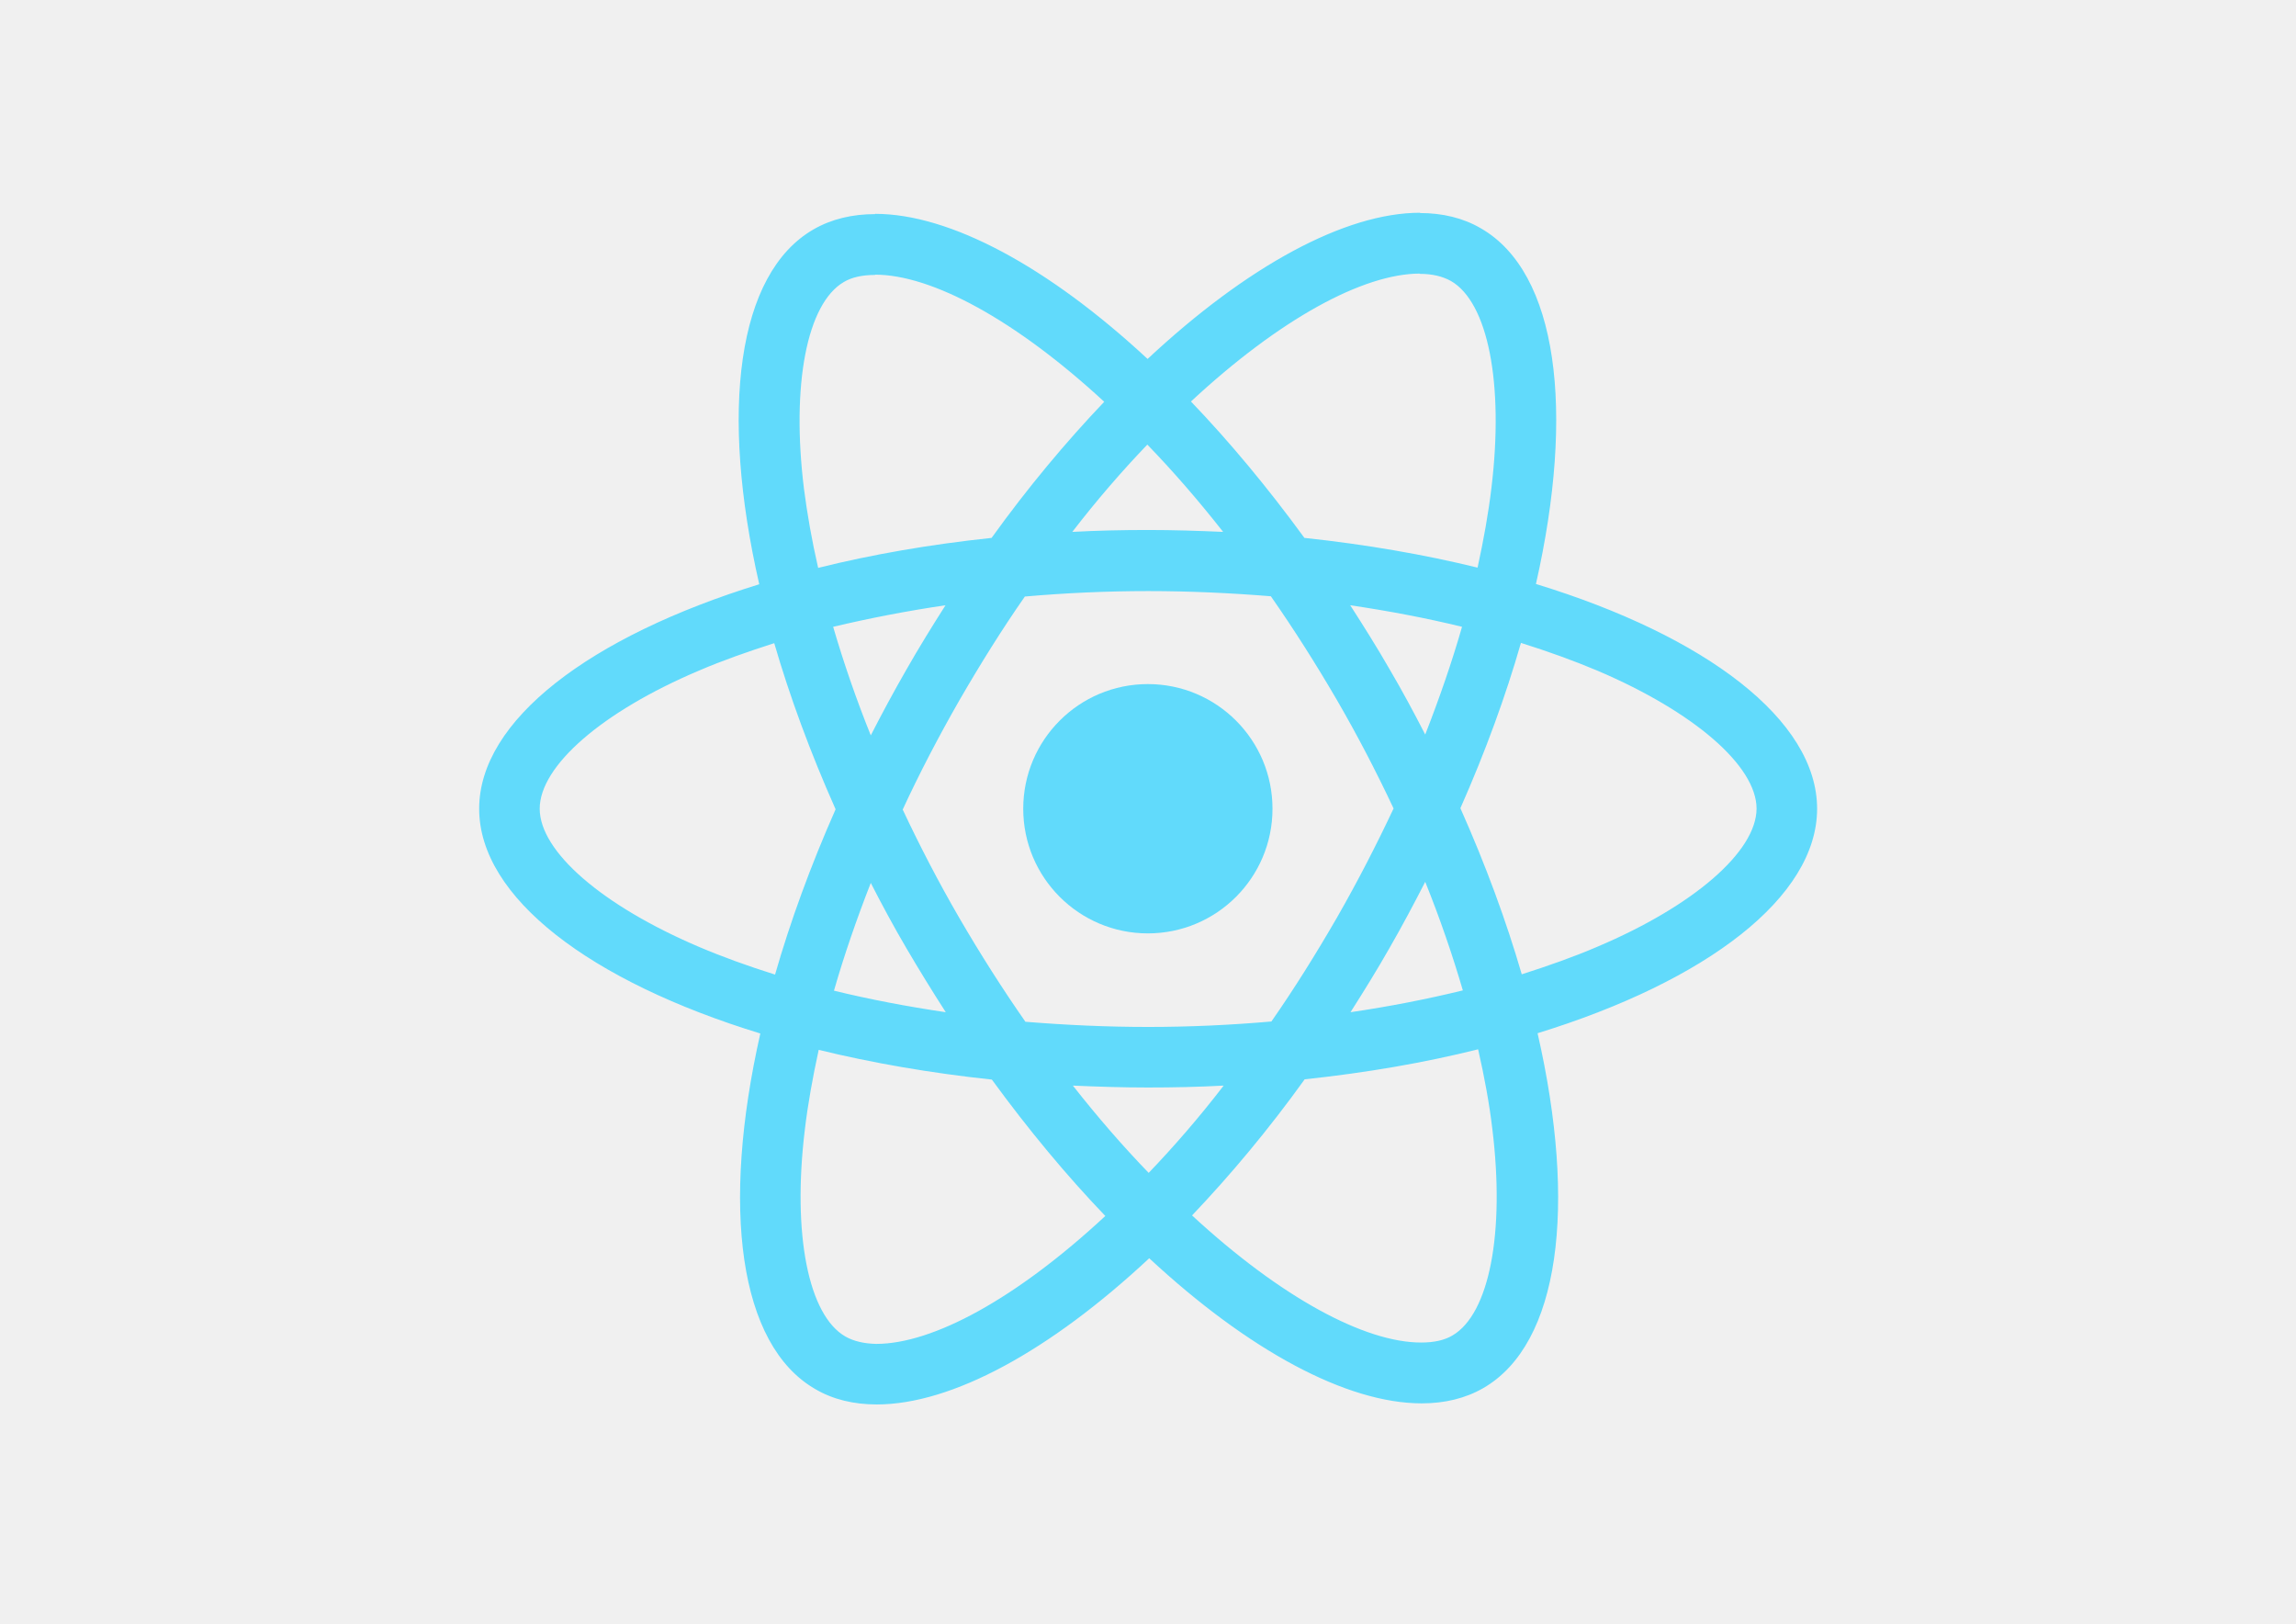
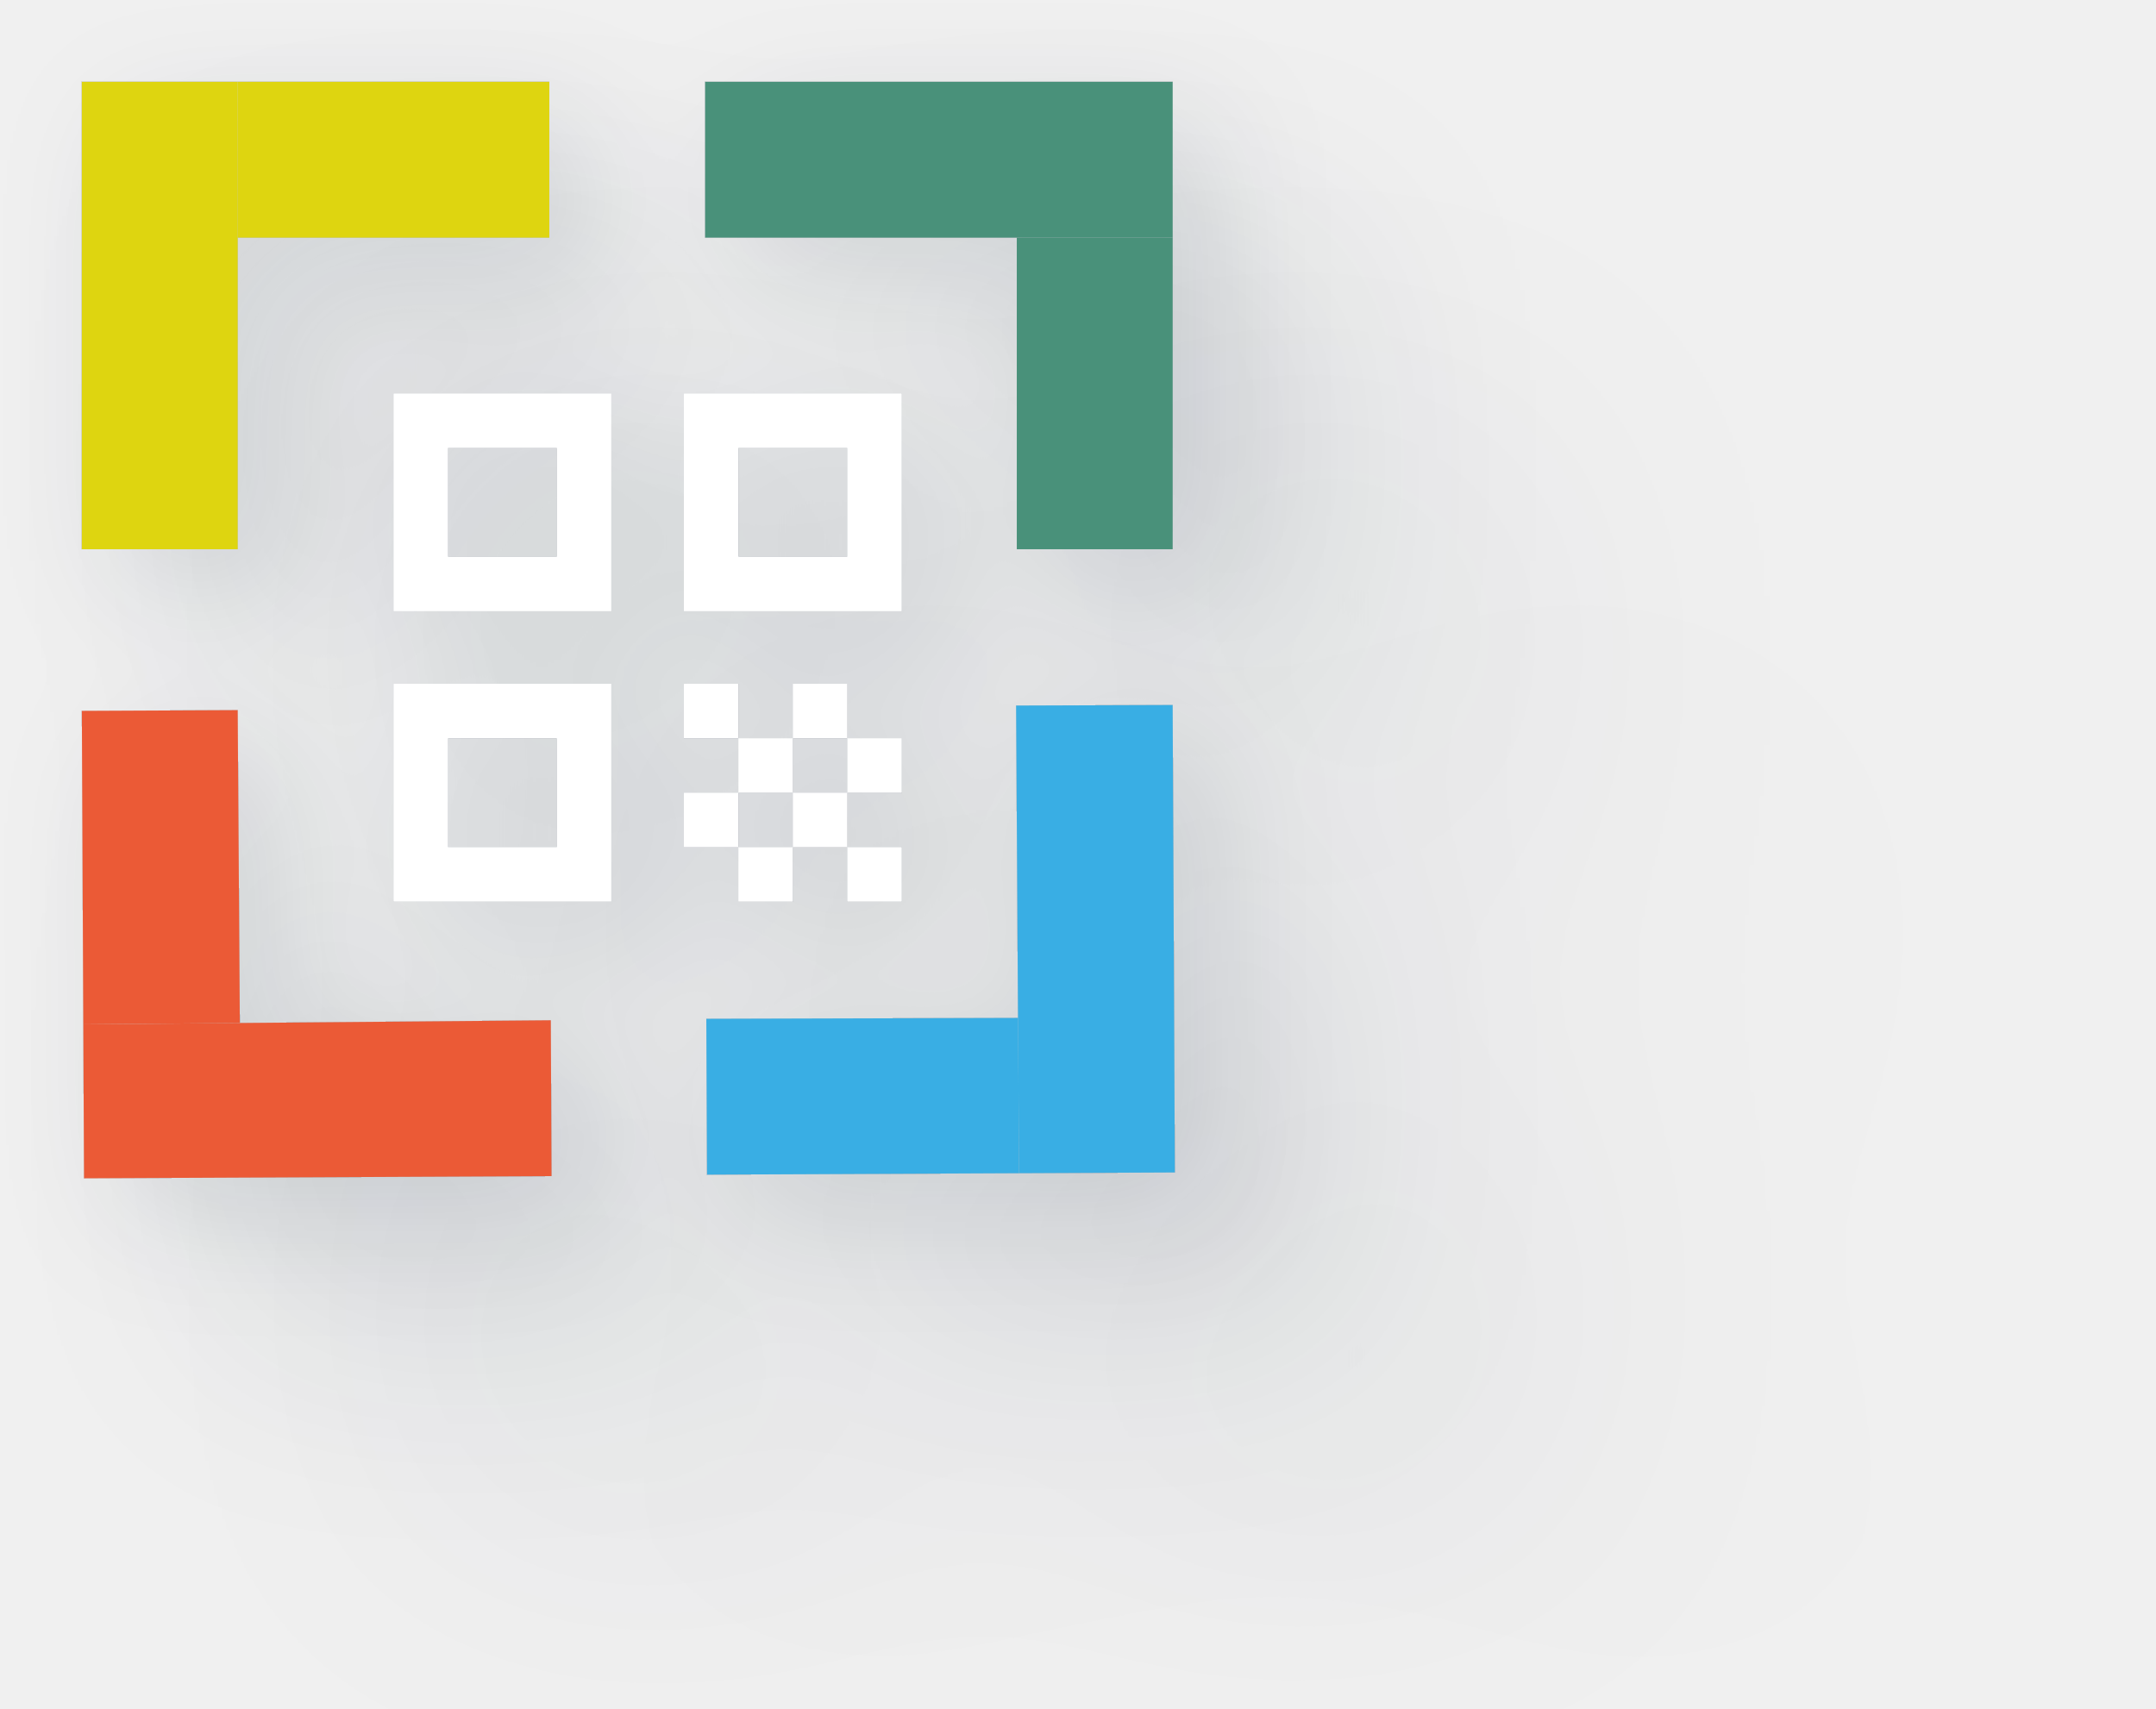
- <svg xmlns="http://www.w3.org/2000/svg" viewBox="0 0 841.9 595.3">
-   <g fill="#61DAFB">
-     <path d="M666.3 296.5c0-32.5-40.7-63.3-103.1-82.4 14.4-63.6 8-114.2-20.2-130.4-6.5-3.8-14.1-5.6-22.4-5.6v22.3c4.6 0 8.3.9 11.4 2.6 13.6 7.8 19.5 37.5 14.9 75.7-1.1 9.4-2.9 19.3-5.1 29.4-19.6-4.8-41-8.5-63.5-10.9-13.5-18.5-27.5-35.3-41.6-50 32.6-30.3 63.2-46.9 84-46.9V78c-27.5 0-63.5 19.6-99.9 53.6-36.4-33.8-72.4-53.2-99.9-53.2v22.3c20.7 0 51.4 16.5 84 46.6-14 14.7-28 31.4-41.3 49.9-22.6 2.4-44 6.1-63.6 11-2.3-10-4-19.7-5.2-29-4.7-38.2 1.1-67.9 14.6-75.8 3-1.8 6.9-2.6 11.5-2.6V78.5c-8.4 0-16 1.8-22.6 5.6-28.1 16.2-34.4 66.7-19.9 130.1-62.2 19.2-102.7 49.9-102.7 82.3 0 32.5 40.7 63.3 103.1 82.4-14.4 63.6-8 114.2 20.2 130.4 6.5 3.8 14.1 5.6 22.5 5.6 27.5 0 63.5-19.6 99.9-53.6 36.4 33.8 72.4 53.2 99.9 53.2 8.4 0 16-1.8 22.6-5.6 28.1-16.2 34.4-66.7 19.9-130.1 62-19.1 102.5-49.9 102.5-82.3zm-130.2-66.7c-3.7 12.9-8.3 26.2-13.5 39.5-4.1-8-8.4-16-13.1-24-4.6-8-9.5-15.8-14.4-23.4 14.2 2.1 27.9 4.7 41 7.9zm-45.8 106.5c-7.8 13.5-15.8 26.3-24.1 38.2-14.9 1.3-30 2-45.2 2-15.1 0-30.2-.7-45-1.9-8.3-11.9-16.4-24.6-24.2-38-7.6-13.1-14.5-26.4-20.8-39.8 6.2-13.4 13.2-26.8 20.7-39.9 7.8-13.5 15.8-26.3 24.1-38.2 14.9-1.3 30-2 45.2-2 15.1 0 30.2.7 45 1.9 8.3 11.9 16.4 24.6 24.2 38 7.6 13.1 14.5 26.4 20.8 39.8-6.3 13.4-13.2 26.8-20.7 39.9zm32.3-13c5.4 13.4 10 26.8 13.8 39.8-13.1 3.2-26.9 5.9-41.2 8 4.9-7.7 9.8-15.6 14.4-23.7 4.6-8 8.9-16.1 13-24.1zM421.2 430c-9.3-9.6-18.6-20.3-27.8-32 9 .4 18.2.7 27.5.7 9.4 0 18.7-.2 27.8-.7-9 11.7-18.3 22.4-27.5 32zm-74.4-58.9c-14.2-2.1-27.9-4.7-41-7.9 3.7-12.9 8.3-26.2 13.5-39.5 4.1 8 8.4 16 13.1 24 4.7 8 9.5 15.8 14.4 23.4zM420.7 163c9.3 9.6 18.6 20.3 27.8 32-9-.4-18.2-.7-27.5-.7-9.4 0-18.7.2-27.8.7 9-11.7 18.3-22.4 27.5-32zm-74 58.9c-4.9 7.7-9.8 15.6-14.4 23.7-4.6 8-8.9 16-13 24-5.4-13.4-10-26.8-13.8-39.8 13.1-3.1 26.9-5.8 41.2-7.9zm-90.5 125.2c-35.4-15.1-58.3-34.9-58.3-50.6 0-15.7 22.9-35.6 58.3-50.6 8.6-3.7 18-7 27.7-10.1 5.7 19.6 13.2 40 22.5 60.9-9.2 20.8-16.6 41.1-22.2 60.6-9.9-3.1-19.3-6.5-28-10.2zM310 490c-13.6-7.8-19.5-37.5-14.9-75.7 1.1-9.4 2.9-19.3 5.1-29.4 19.6 4.8 41 8.5 63.5 10.9 13.5 18.5 27.5 35.3 41.6 50-32.6 30.3-63.2 46.9-84 46.9-4.5-.1-8.3-1-11.3-2.7zm237.2-76.2c4.7 38.2-1.1 67.9-14.6 75.8-3 1.8-6.9 2.6-11.5 2.6-20.7 0-51.4-16.5-84-46.6 14-14.7 28-31.4 41.3-49.9 22.6-2.4 44-6.1 63.6-11 2.3 10.1 4.1 19.8 5.2 29.1zm38.5-66.7c-8.6 3.7-18 7-27.7 10.1-5.7-19.6-13.2-40-22.5-60.9 9.2-20.8 16.6-41.1 22.2-60.6 9.9 3.1 19.3 6.5 28.1 10.2 35.4 15.1 58.3 34.9 58.3 50.6-.1 15.7-23 35.6-58.4 50.6zM320.8 78.4z" />
-     <circle cx="420.9" cy="296.5" r="45.7" />
-     <path d="M520.5 78.1z" />
+ <svg xmlns="http://www.w3.org/2000/svg" width="1080" height="856" viewBox="0 0 1080 856" fill="none">
+   <g filter="url(#filter0_ddddd_101_6066)">
+     <path d="M424.418 424.418H451.694V451.694H424.418V424.418ZM424.418 369.865H451.694V397.142H424.418V369.865ZM397.142 397.142H424.418V424.418H397.142V397.142ZM369.865 424.418H397.142V451.694H369.865V424.418ZM342.589 397.142H369.865V424.418H342.589V397.142ZM397.142 342.589H424.418V369.865H397.142V342.589ZM369.865 369.865H397.142V397.142H369.865V369.865ZM342.589 342.589H369.865V369.865H342.589V342.589ZM451.694 197.115V306.22H342.589V197.115H451.694ZM306.22 342.589V451.694H197.115V342.589H306.22ZM306.22 197.115V306.22H197.115V197.115H306.22ZM278.944 424.418V369.865H224.391V424.418H278.944ZM278.944 278.944V224.391H224.391V278.944H278.944ZM424.418 278.944V224.391H369.865V278.944H424.418Z" fill="white" />
+     <path d="M41 41H119.057V275.172H41V41Z" fill="#DED510" />
+     <path d="M119.057 119.057V41H275.172V119.057H119.057Z" fill="#DED510" />
+     <path d="M588.5 587.399L510.443 587.766L509 353.5L587.4 353.23L588.5 587.399Z" fill="#39AEE4" />
+     <path d="M510 510L510.443 587.766L354.19 588.5L353.824 510.443L510 510Z" fill="#39AEE4" />
+     <path d="M587.402 41V119.057H353.23V41H587.402Z" fill="#49917A" />
+     <path d="M509.344 119.057H587.402V275.172H509.344V119.057Z" fill="#49917A" />
+     <path d="M42.1 590.332L41.74 513.206L275.903 511.175L276.27 589.232L42.1 590.332Z" fill="#EB5A36" />
+     <path d="M120.128 512.526L41.74 513.206L41.002 356.162L119.059 355.796L120.128 512.526Z" fill="#EB5A36" />
  </g>
+   <defs>
+     <filter id="filter0_ddddd_101_6066" x="0" y="0" width="1079.5" height="1081.33" filterUnits="userSpaceOnUse" color-interpolation-filters="sRGB">
+       <feFlood flood-opacity="0" result="BackgroundImageFix" />
+       <feColorMatrix in="SourceAlpha" type="matrix" values="0 0 0 0 0 0 0 0 0 0 0 0 0 0 0 0 0 0 127 0" result="hardAlpha" />
+       <feOffset />
+       <feColorMatrix type="matrix" values="0 0 0 0 0.024 0 0 0 0 0.094 0 0 0 0 0.176 0 0 0 0.1 0" />
+       <feBlend mode="normal" in2="BackgroundImageFix" result="effect1_dropShadow_101_6066" />
+       <feColorMatrix in="SourceAlpha" type="matrix" values="0 0 0 0 0 0 0 0 0 0 0 0 0 0 0 0 0 0 127 0" result="hardAlpha" />
+       <feOffset dx="20" dy="20" />
+       <feGaussianBlur stdDeviation="30.5" />
+       <feColorMatrix type="matrix" values="0 0 0 0 0.024 0 0 0 0 0.094 0 0 0 0 0.176 0 0 0 0.1 0" />
+       <feBlend mode="normal" in2="effect1_dropShadow_101_6066" result="effect2_dropShadow_101_6066" />
+       <feColorMatrix in="SourceAlpha" type="matrix" values="0 0 0 0 0 0 0 0 0 0 0 0 0 0 0 0 0 0 127 0" result="hardAlpha" />
+       <feOffset dx="78" dy="78" />
+       <feGaussianBlur stdDeviation="55.5" />
+       <feColorMatrix type="matrix" values="0 0 0 0 0.024 0 0 0 0 0.094 0 0 0 0 0.176 0 0 0 0.09 0" />
+       <feBlend mode="normal" in2="effect2_dropShadow_101_6066" result="effect3_dropShadow_101_6066" />
+       <feColorMatrix in="SourceAlpha" type="matrix" values="0 0 0 0 0 0 0 0 0 0 0 0 0 0 0 0 0 0 127 0" result="hardAlpha" />
+       <feOffset dx="176" dy="176" />
+       <feGaussianBlur stdDeviation="75" />
+       <feColorMatrix type="matrix" values="0 0 0 0 0.024 0 0 0 0 0.094 0 0 0 0 0.176 0 0 0 0.05 0" />
+       <feBlend mode="normal" in2="effect3_dropShadow_101_6066" result="effect4_dropShadow_101_6066" />
+       <feColorMatrix in="SourceAlpha" type="matrix" values="0 0 0 0 0 0 0 0 0 0 0 0 0 0 0 0 0 0 127 0" result="hardAlpha" />
+       <feOffset dx="314" dy="314" />
+       <feGaussianBlur stdDeviation="88.5" />
+       <feColorMatrix type="matrix" values="0 0 0 0 0.024 0 0 0 0 0.094 0 0 0 0 0.176 0 0 0 0.01 0" />
+       <feBlend mode="normal" in2="effect4_dropShadow_101_6066" result="effect5_dropShadow_101_6066" />
+       <feBlend mode="normal" in="SourceGraphic" in2="effect5_dropShadow_101_6066" result="shape" />
+     </filter>
+   </defs>
</svg>
